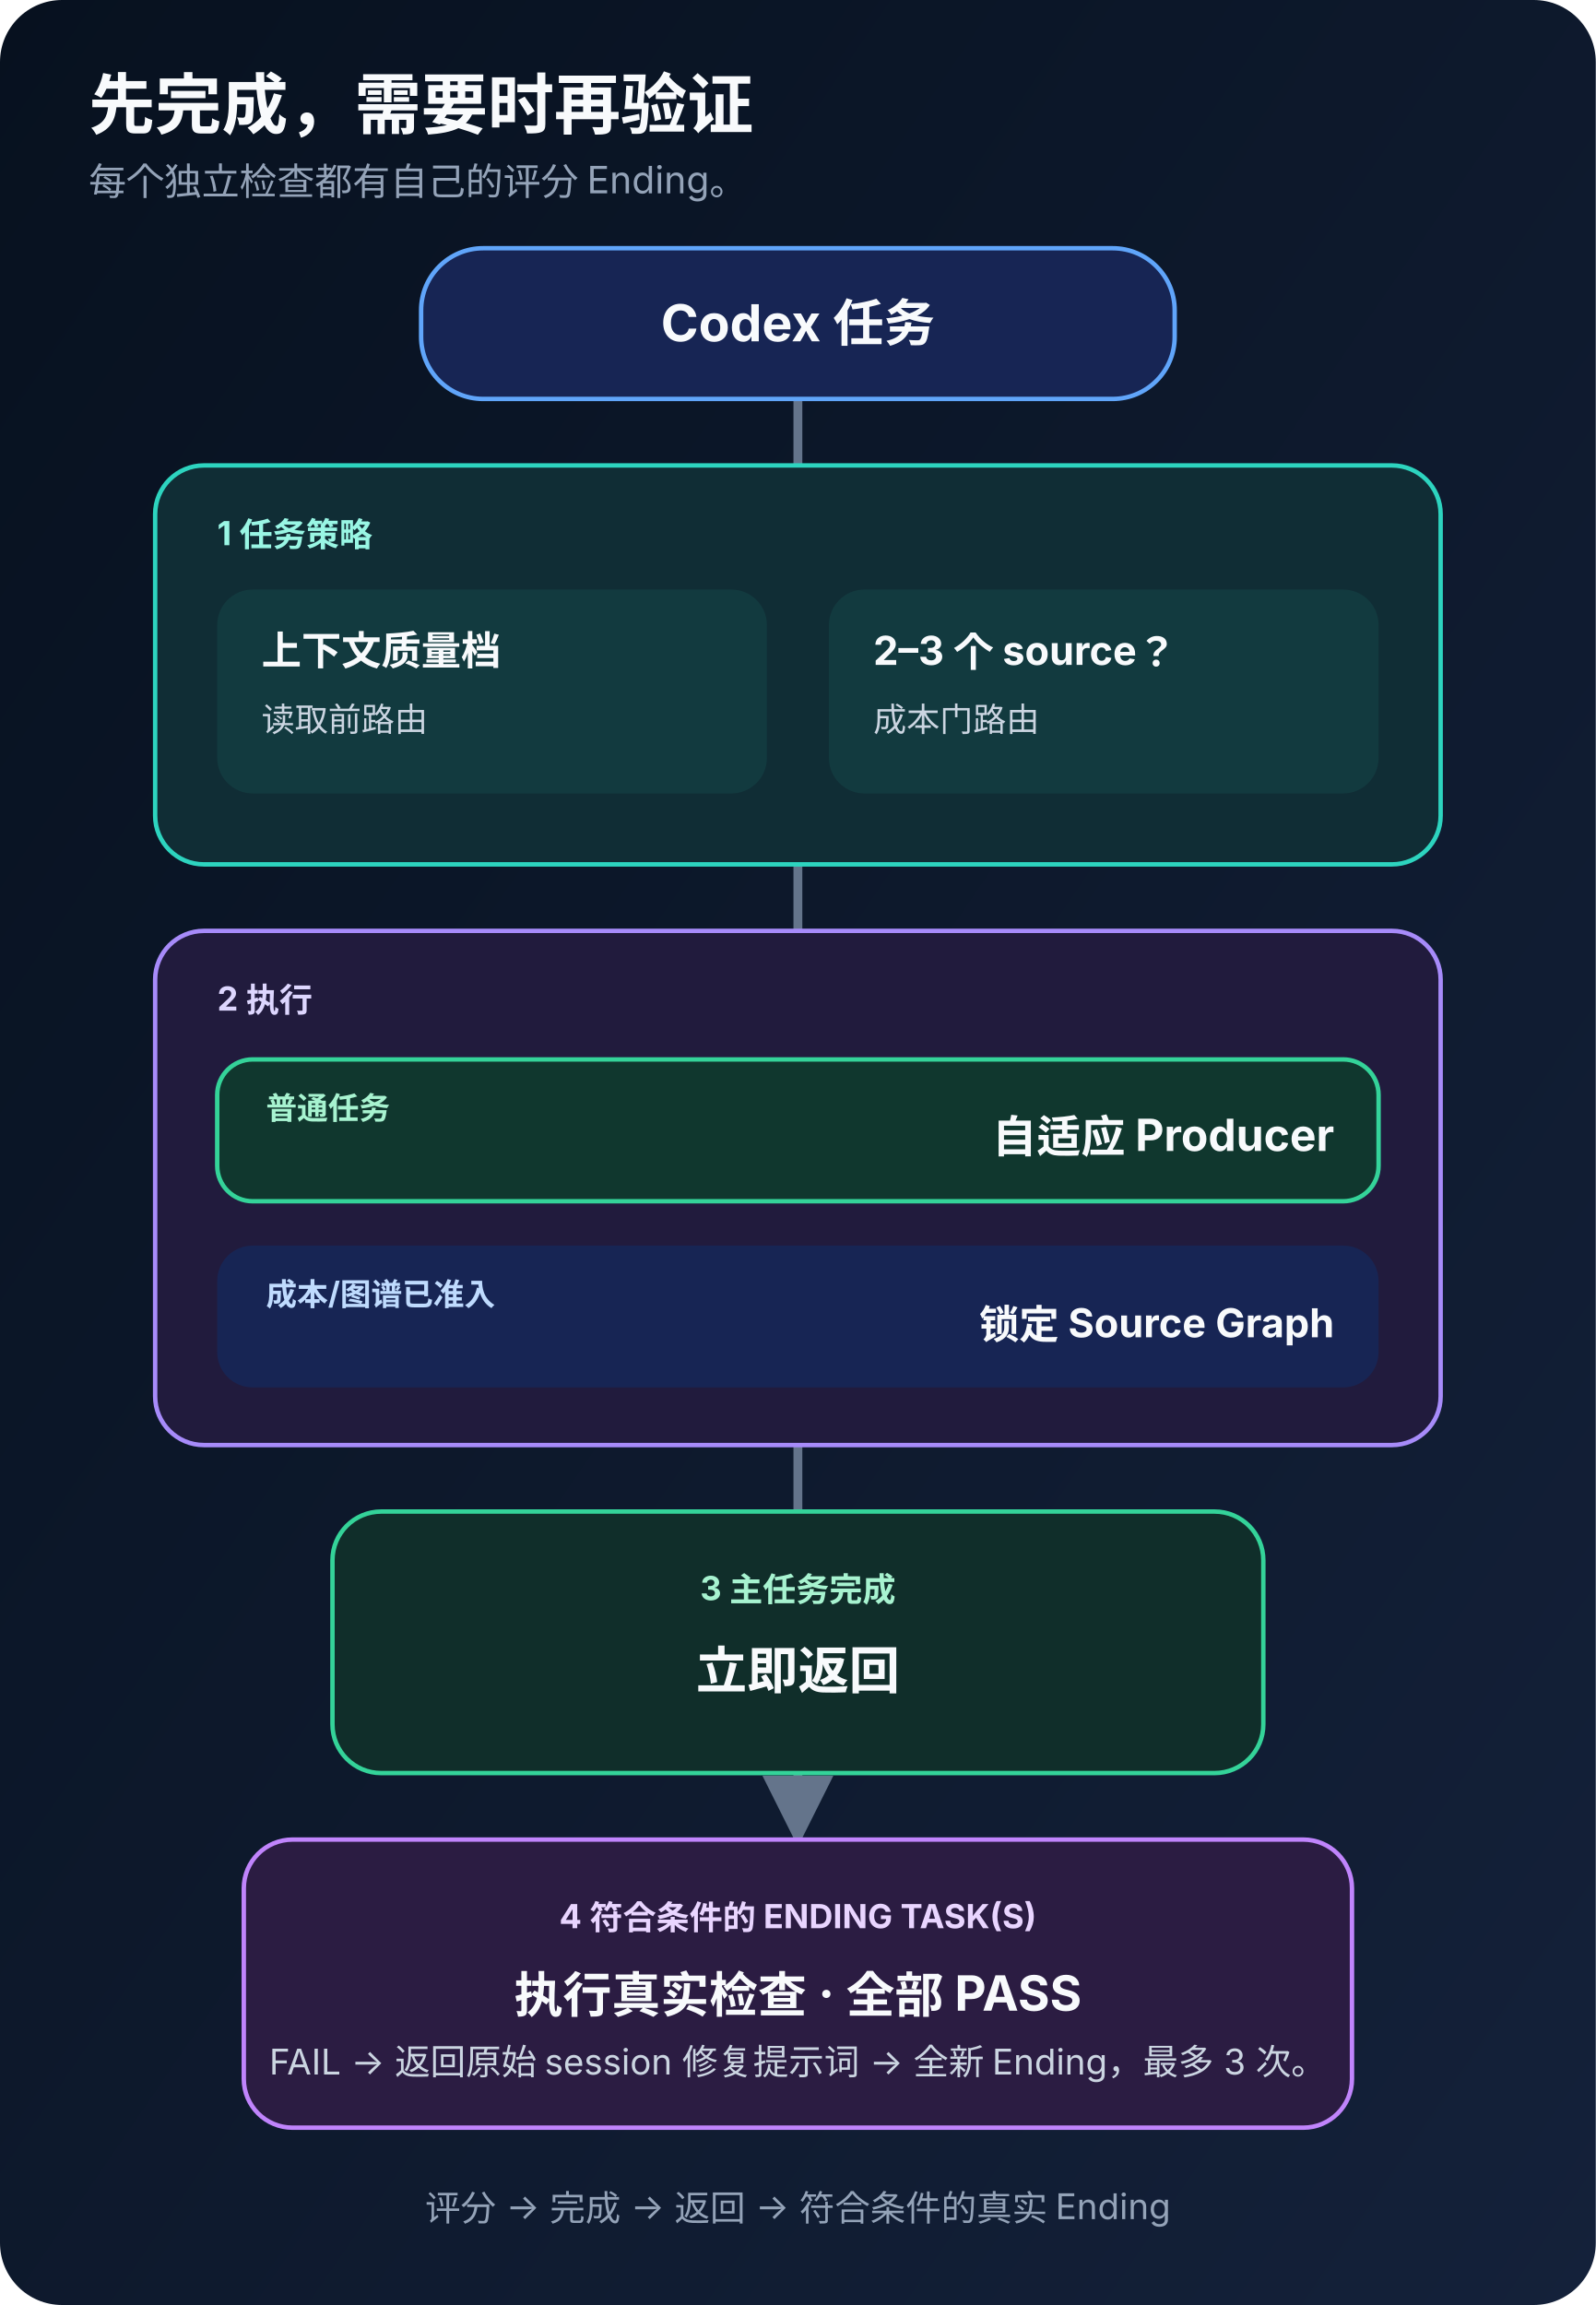
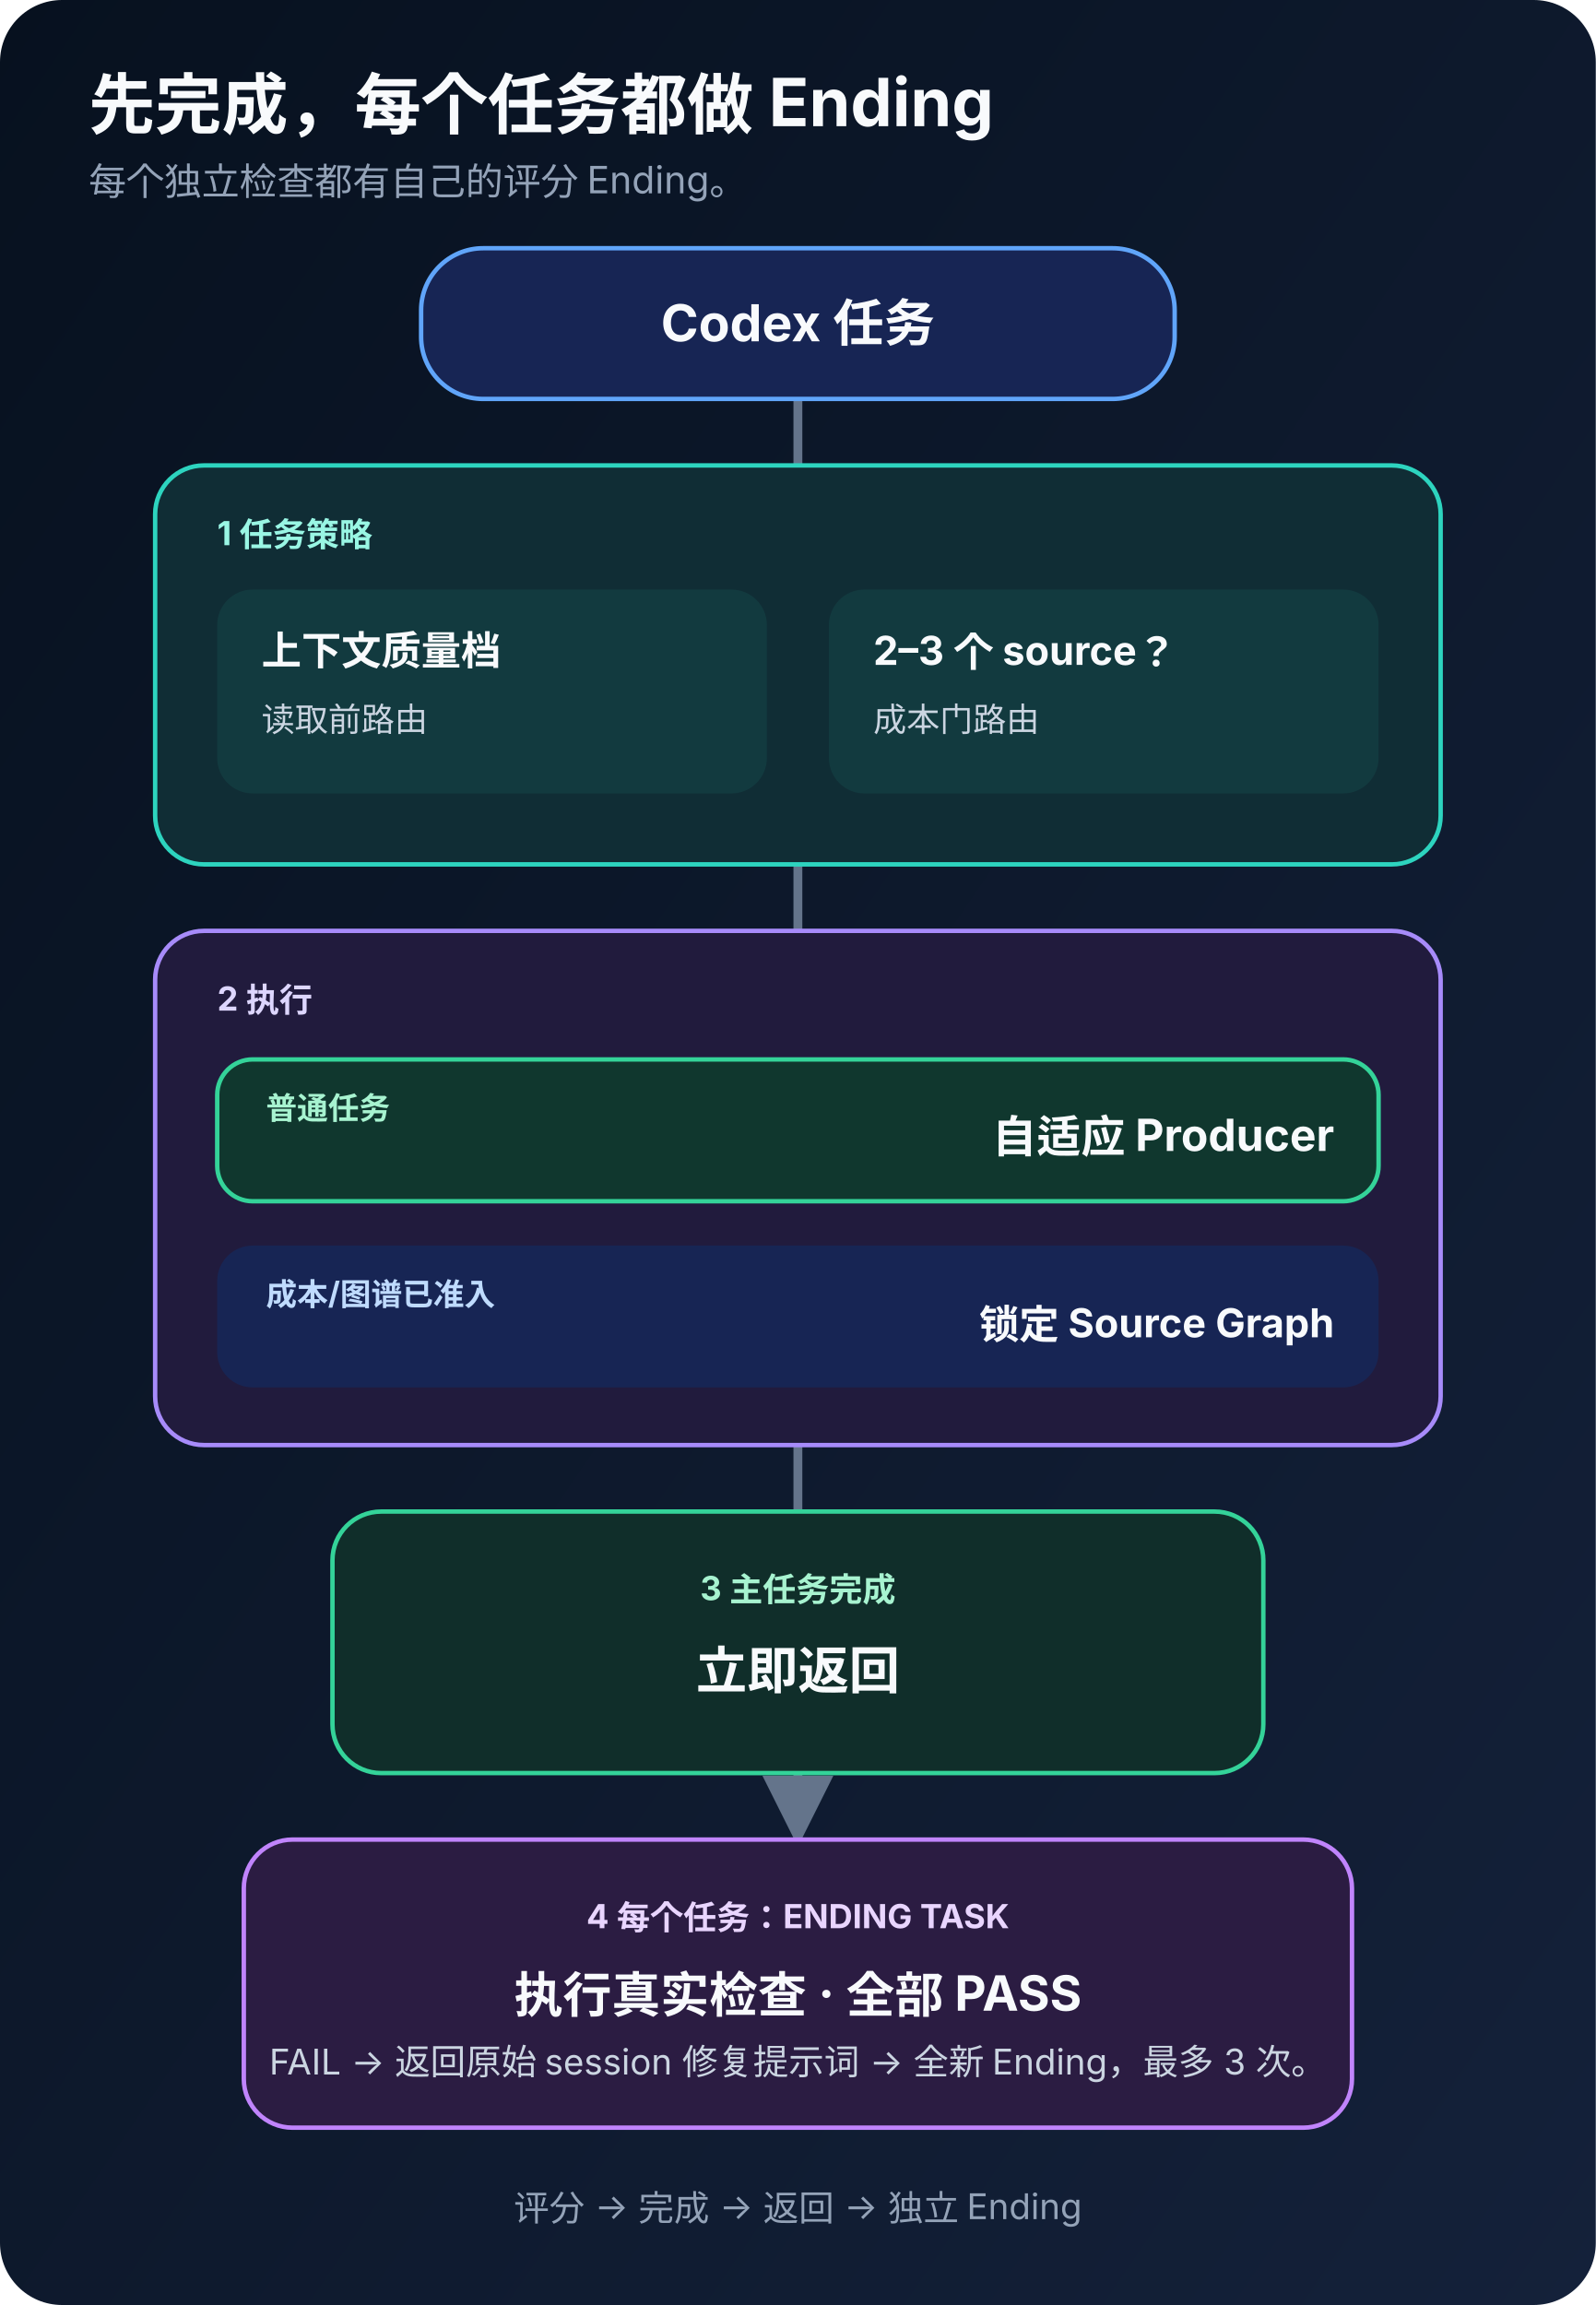
<svg xmlns="http://www.w3.org/2000/svg" width="720" height="1040" viewBox="0 0 720 1040" role="img" aria-labelledby="title desc">
  <defs>
    <linearGradient id="background" x1="0" y1="0" x2="1" y2="1">
      <stop stop-color="#07111f" />
      <stop offset="1" stop-color="#14213a" />
    </linearGradient>
    <marker id="arrow" viewBox="0 0 10 10" refX="9" refY="5" markerWidth="8" markerHeight="8" orient="auto">
      <path d="M0 0 10 5 0 10z" fill="#64748b" />
    </marker>
  </defs>
  <rect width="720" height="1040" rx="28" fill="url(#background)" />
-   <text x="40" y="58" fill="#f8fafc" font-family="-apple-system,BlinkMacSystemFont,'PingFang SC','Segoe UI',sans-serif" font-size="30" font-weight="700">先完成，需要时再验证</text>
+   <text x="40" y="58" fill="#f8fafc" font-family="-apple-system,BlinkMacSystemFont,'PingFang SC','Segoe UI',sans-serif" font-size="30" font-weight="700">先完成，每个任务都做 Ending</text>
  <text x="40" y="88" fill="#94a3b8" font-family="-apple-system,BlinkMacSystemFont,'PingFang SC','Segoe UI',sans-serif" font-size="17">每个独立检查都有自己的评分 Ending。</text>
  <path d="M360 180V210 M360 390V420 M360 652V682 M360 800V830" fill="none" stroke="#64748b" stroke-width="4" marker-end="url(#arrow)" />
  <rect x="190" y="112" width="340" height="68" rx="28" fill="#172554" stroke="#60a5fa" stroke-width="2" />
  <text x="360" y="154" text-anchor="middle" fill="#f8fafc" font-family="-apple-system,BlinkMacSystemFont,'PingFang SC','Segoe UI',sans-serif" font-size="23" font-weight="700">Codex 任务</text>
  <rect x="70" y="210" width="580" height="180" rx="22" fill="#102d35" stroke="#2dd4bf" stroke-width="2" />
  <text x="98" y="246" fill="#99f6e4" font-family="-apple-system,BlinkMacSystemFont,'PingFang SC','Segoe UI',sans-serif" font-size="15" font-weight="700">1  任务策略</text>
  <rect x="98" y="266" width="248" height="92" rx="16" fill="#123a3f" />
  <text x="118" y="300" fill="#f8fafc" font-family="-apple-system,BlinkMacSystemFont,'PingFang SC','Segoe UI',sans-serif" font-size="18" font-weight="700">上下文质量档</text>
  <text x="118" y="330" fill="#cbd5e1" font-family="-apple-system,BlinkMacSystemFont,'PingFang SC','Segoe UI',sans-serif" font-size="15">读取前路由</text>
  <rect x="374" y="266" width="248" height="92" rx="16" fill="#123a3f" />
  <text x="394" y="300" fill="#f8fafc" font-family="-apple-system,BlinkMacSystemFont,'PingFang SC','Segoe UI',sans-serif" font-size="18" font-weight="700">2–3 个 source？</text>
  <text x="394" y="330" fill="#cbd5e1" font-family="-apple-system,BlinkMacSystemFont,'PingFang SC','Segoe UI',sans-serif" font-size="15">成本门路由</text>
  <rect x="70" y="420" width="580" height="232" rx="22" fill="#211b3d" stroke="#a78bfa" stroke-width="2" />
  <text x="98" y="456" fill="#ddd6fe" font-family="-apple-system,BlinkMacSystemFont,'PingFang SC','Segoe UI',sans-serif" font-size="15" font-weight="700">2  执行</text>
  <rect x="98" y="478" width="524" height="64" rx="16" fill="#10372e" stroke="#34d399" stroke-width="2" />
  <text x="120" y="505" fill="#a7f3d0" font-family="-apple-system,BlinkMacSystemFont,'PingFang SC','Segoe UI',sans-serif" font-size="14" font-weight="700">普通任务</text>
  <text x="602" y="520" text-anchor="end" fill="#f8fafc" font-family="-apple-system,BlinkMacSystemFont,'PingFang SC','Segoe UI',sans-serif" font-size="20" font-weight="700">自适应 Producer</text>
  <rect x="98" y="562" width="524" height="64" rx="16" fill="#172554" />
  <text x="120" y="589" fill="#bfdbfe" font-family="-apple-system,BlinkMacSystemFont,'PingFang SC','Segoe UI',sans-serif" font-size="14" font-weight="700">成本/图谱已准入</text>
  <text x="602" y="604" text-anchor="end" fill="#f8fafc" font-family="-apple-system,BlinkMacSystemFont,'PingFang SC','Segoe UI',sans-serif" font-size="18" font-weight="700">锁定 Source Graph</text>
  <rect x="150" y="682" width="420" height="118" rx="22" fill="#102e2a" stroke="#34d399" stroke-width="2" />
  <text x="360" y="722" text-anchor="middle" fill="#a7f3d0" font-family="-apple-system,BlinkMacSystemFont,'PingFang SC','Segoe UI',sans-serif" font-size="15" font-weight="700">3  主任务完成</text>
  <text x="360" y="762" text-anchor="middle" fill="#f8fafc" font-family="-apple-system,BlinkMacSystemFont,'PingFang SC','Segoe UI',sans-serif" font-size="23" font-weight="700">立即返回</text>
  <rect x="110" y="830" width="500" height="130" rx="22" fill="#2b1c42" stroke="#c084fc" stroke-width="2" />
-   <text x="360" y="870" text-anchor="middle" fill="#e9d5ff" font-family="-apple-system,BlinkMacSystemFont,'PingFang SC','Segoe UI',sans-serif" font-size="15" font-weight="700">4  符合条件的 ENDING TASK(S)</text>
+   <text x="360" y="870" text-anchor="middle" fill="#e9d5ff" font-family="-apple-system,BlinkMacSystemFont,'PingFang SC','Segoe UI',sans-serif" font-size="15" font-weight="700">4  每个任务：ENDING TASK</text>
  <text x="360" y="908" text-anchor="middle" fill="#f8fafc" font-family="-apple-system,BlinkMacSystemFont,'PingFang SC','Segoe UI',sans-serif" font-size="22" font-weight="700">执行真实检查 · 全部 PASS</text>
  <text x="360" y="936" text-anchor="middle" fill="#cbd5e1" font-family="-apple-system,BlinkMacSystemFont,'PingFang SC','Segoe UI',sans-serif" font-size="16">FAIL → 返回原始 session 修复提示词 → 全新 Ending，最多 3 次。</text>
-   <text x="360" y="1002" text-anchor="middle" fill="#94a3b8" font-family="-apple-system,BlinkMacSystemFont,'PingFang SC','Segoe UI',sans-serif" font-size="16">评分 → 完成 → 返回 → 符合条件的真实 Ending</text>
+   <text x="360" y="1002" text-anchor="middle" fill="#94a3b8" font-family="-apple-system,BlinkMacSystemFont,'PingFang SC','Segoe UI',sans-serif" font-size="16">评分 → 完成 → 返回 → 独立 Ending</text>
</svg>
